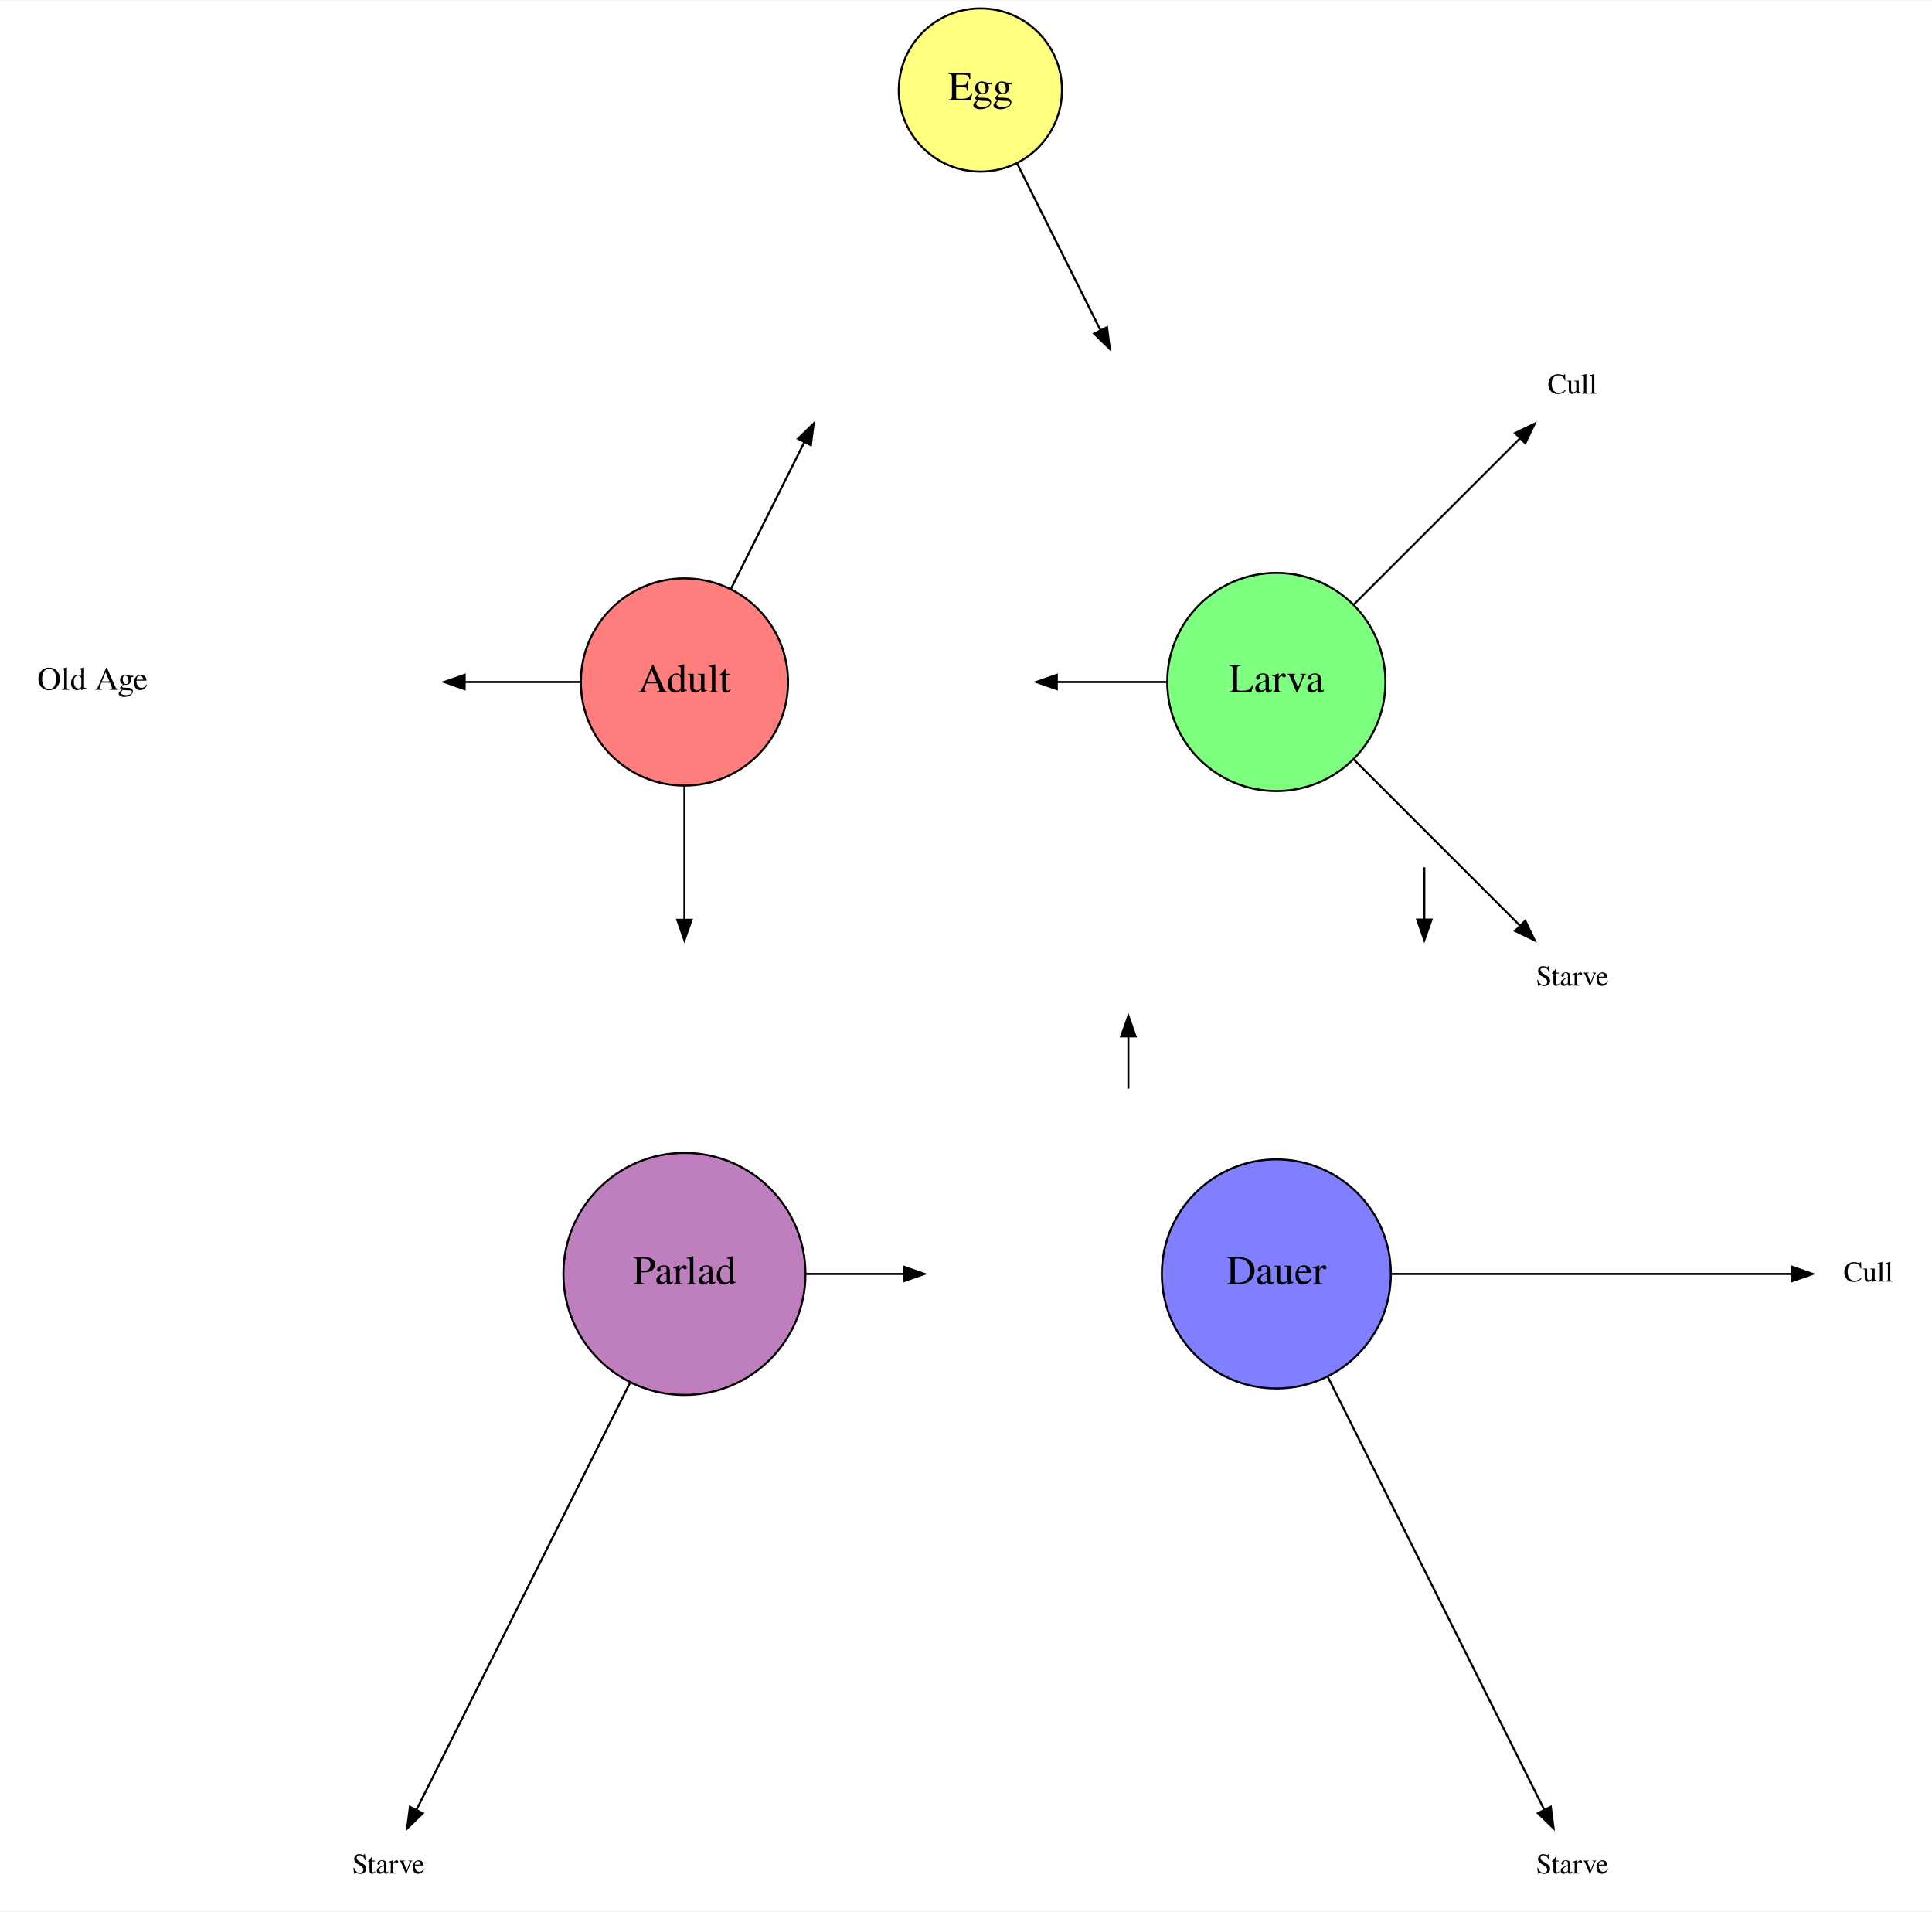
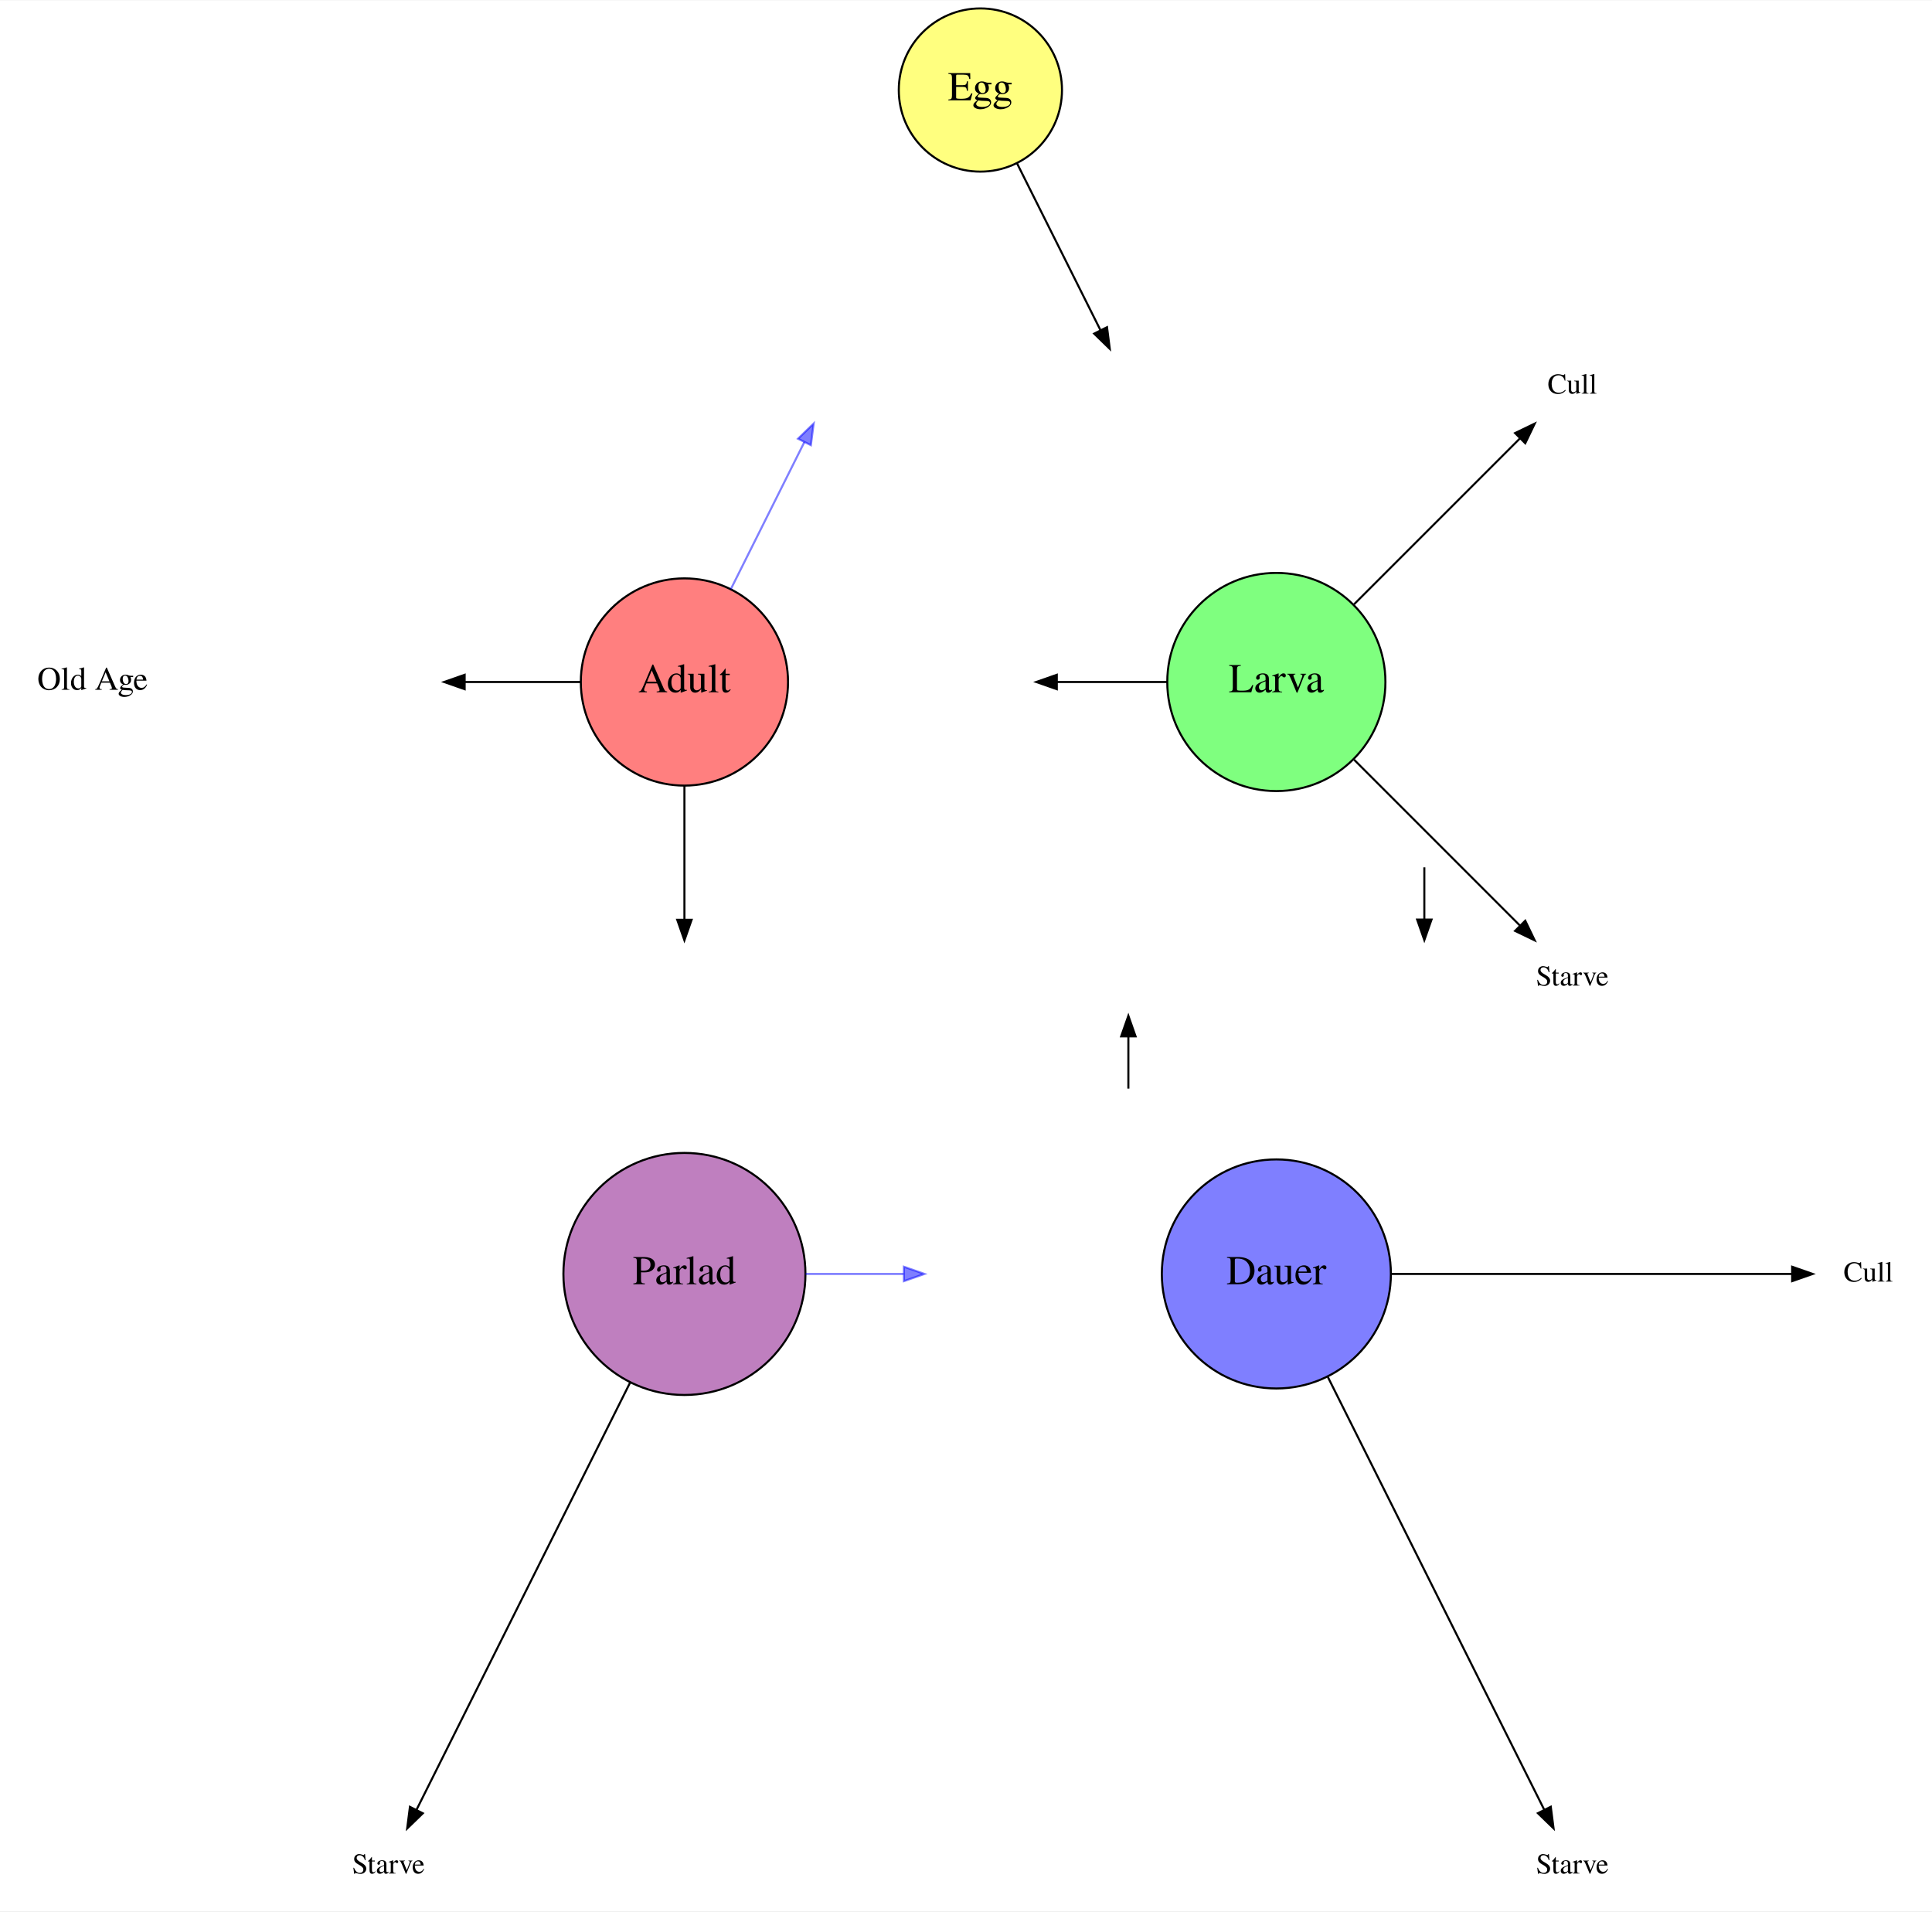
<svg xmlns="http://www.w3.org/2000/svg" width="940pt" height="930pt" viewBox="0.00 0.00 940.00 929.60">
  <g id="graph0" class="graph" transform="scale(1 1) rotate(0) translate(4 925.6)">
    <polygon fill="white" stroke="transparent" points="-4,4 -4,-925.6 936,-925.6 936,4 -4,4" />
    <g id="adult" class="node">
      <ellipse fill="#ff0000" fill-opacity="0.502" stroke="black" cx="329" cy="-594" rx="50.41" ry="50.41" />
      <text text-anchor="middle" x="329" y="-589" font-family="Times,serif" font-size="20.00">Adult</text>
    </g>
    <g id="node6" class="node">
</g>
    <g id="egg_adult" class="edge">
-       <path fill="none" stroke="black" d="M351.58,-639.17C363.33,-662.66 377.31,-690.61 387.39,-710.78" />
-       <polygon fill="black" stroke="black" points="384.26,-712.35 391.87,-719.73 390.52,-709.22 384.26,-712.35" />
+       <path fill="none" stroke="#0000ff" stroke-opacity="0.502" d="M351.58,-639.17C363.33,-662.66 377.31,-690.61 387.39,-710.78" />
+       <polygon fill="#0000ff" fill-opacity="0.502" stroke="#0000ff" stroke-opacity="0.502" points="384.26,-712.35 391.87,-719.73 390.52,-709.22 384.26,-712.35" />
    </g>
    <g id="node10" class="node">
</g>
    <g id="adult_parlad" class="edge">
      <path fill="none" stroke="black" d="M329,-543.64C329,-521.8 329,-497.05 329,-478.48" />
      <polygon fill="black" stroke="black" points="332.5,-478.32 329,-468.32 325.5,-478.32 332.5,-478.32" />
    </g>
    <g id="node21" class="node">
</g>
    <g id="adult_old" class="edge">
      <path fill="none" stroke="black" d="M278.64,-594C260.1,-594 239.45,-594 222.27,-594" />
      <polygon fill="black" stroke="black" points="222.07,-590.5 212.07,-594 222.07,-597.5 222.07,-590.5" />
    </g>
    <g id="egg" class="node">
      <ellipse fill="#ffff00" fill-opacity="0.502" stroke="black" cx="473" cy="-882" rx="39.7" ry="39.7" />
      <text text-anchor="middle" x="473" y="-877" font-family="Times,serif" font-size="20.00">Egg</text>
    </g>
    <g id="node7" class="node">
</g>
    <g id="egg_larva" class="edge">
      <path fill="none" stroke="black" d="M490.8,-846.4C503.33,-821.34 519.86,-788.28 531.36,-765.29" />
      <polygon fill="black" stroke="black" points="534.61,-766.61 535.95,-756.1 528.35,-763.48 534.61,-766.61" />
    </g>
    <g id="larva" class="node">
      <ellipse fill="#00ff00" fill-opacity="0.502" stroke="black" cx="617" cy="-594" rx="53.07" ry="53.07" />
      <text text-anchor="middle" x="617" y="-589" font-family="Times,serif" font-size="20.00">Larva</text>
    </g>
    <g id="node8" class="node">
</g>
    <g id="larva_adult" class="edge">
      <path fill="none" stroke="black" d="M563.79,-594C546.04,-594 526.66,-594 510.38,-594" />
      <polygon fill="black" stroke="black" points="510.18,-590.5 500.18,-594 510.18,-597.5 510.18,-590.5" />
    </g>
    <g id="node17" class="node">
      <text text-anchor="middle" x="761" y="-446.3" font-family="Times,serif" font-size="14.00">Starve</text>
    </g>
    <g id="larva_larvaStarve" class="edge">
      <path fill="none" stroke="black" d="M654.83,-556.17C680.29,-530.71 713.16,-497.84 735.54,-475.46" />
      <polygon fill="black" stroke="black" points="738.1,-477.85 742.7,-468.3 733.15,-472.9 738.1,-477.85" />
    </g>
    <g id="node18" class="node">
      <text text-anchor="middle" x="761" y="-734.3" font-family="Times,serif" font-size="14.00">Cull</text>
    </g>
    <g id="larva_larvaCull" class="edge">
      <path fill="none" stroke="black" d="M654.83,-631.83C680.29,-657.29 713.16,-690.16 735.54,-712.54" />
      <polygon fill="black" stroke="black" points="733.15,-715.1 742.7,-719.7 738.1,-710.15 733.15,-715.1" />
    </g>
    <g id="dauer" class="node">
      <ellipse fill="#0000ff" fill-opacity="0.502" stroke="black" cx="617" cy="-306" rx="55.72" ry="55.72" />
      <text text-anchor="middle" x="617" y="-301" font-family="Times,serif" font-size="20.00">Dauer</text>
    </g>
    <g id="node16" class="node">
      <text text-anchor="middle" x="761" y="-14.3" font-family="Times,serif" font-size="14.00">Starve</text>
    </g>
    <g id="dauer_dauerStarve" class="edge">
      <path fill="none" stroke="black" d="M642.08,-255.83C672.61,-194.77 723.08,-93.84 747.26,-45.48" />
      <polygon fill="black" stroke="black" points="750.52,-46.78 751.87,-36.27 744.26,-43.65 750.52,-46.78" />
    </g>
    <g id="node19" class="node">
      <text text-anchor="middle" x="905" y="-302.3" font-family="Times,serif" font-size="14.00">Cull</text>
    </g>
    <g id="dauer_dauerCull" class="edge">
      <path fill="none" stroke="black" d="M672.87,-306C730.32,-306 818.19,-306 867.7,-306" />
      <polygon fill="black" stroke="black" points="867.96,-309.5 877.96,-306 867.96,-302.5 867.96,-309.5" />
    </g>
    <g id="parlad" class="node">
      <ellipse fill="#800080" fill-opacity="0.502" stroke="black" cx="329" cy="-306" rx="58.88" ry="58.88" />
      <text text-anchor="middle" x="329" y="-301" font-family="Times,serif" font-size="20.00">Parlad</text>
    </g>
    <g id="node9" class="node">
</g>
    <g id="parlad_dauer" class="edge">
-       <path fill="none" stroke="black" d="M387.99,-306C404.11,-306 421.14,-306 435.68,-306" />
-       <polygon fill="black" stroke="black" points="435.79,-309.5 445.79,-306 435.79,-302.5 435.79,-309.5" />
+       <path fill="none" stroke="#0000ff" stroke-opacity="0.502" d="M387.99,-306C404.11,-306 421.14,-306 435.68,-306" />
+       <polygon fill="#0000ff" fill-opacity="0.502" stroke="#0000ff" stroke-opacity="0.502" points="435.79,-309.5 445.79,-306 435.79,-302.5 435.79,-309.5" />
    </g>
    <g id="node15" class="node">
      <text text-anchor="middle" x="185" y="-14.3" font-family="Times,serif" font-size="14.00">Starve</text>
    </g>
    <g id="parlad_parladStarve" class="edge">
      <path fill="none" stroke="black" d="M302.59,-253.18C271.9,-191.8 222.44,-92.88 198.65,-45.3" />
      <polygon fill="black" stroke="black" points="201.71,-43.6 194.11,-36.22 195.45,-46.73 201.71,-43.6" />
    </g>
    <g id="node11" class="node">
</g>
    <g id="node12" class="node">
</g>
    <g id="dauer_larva" class="edge">
      <path fill="none" stroke="black" d="M545,-396.17C545,-403.87 545,-413.03 545,-421.58" />
      <polygon fill="black" stroke="black" points="541.5,-421.59 545,-431.59 548.5,-421.59 541.5,-421.59" />
    </g>
    <g id="node13" class="node">
</g>
    <g id="node14" class="node">
</g>
    <g id="larva_dauer" class="edge">
      <path fill="none" stroke="black" d="M689,-503.83C689,-496.13 689,-486.97 689,-478.42" />
      <polygon fill="black" stroke="black" points="692.5,-478.41 689,-468.41 685.5,-478.41 692.5,-478.41" />
    </g>
    <g id="node20" class="node">
      <text text-anchor="middle" x="41" y="-590.2" font-family="Times,serif" font-size="16.00">Old Age</text>
    </g>
  </g>
</svg>
